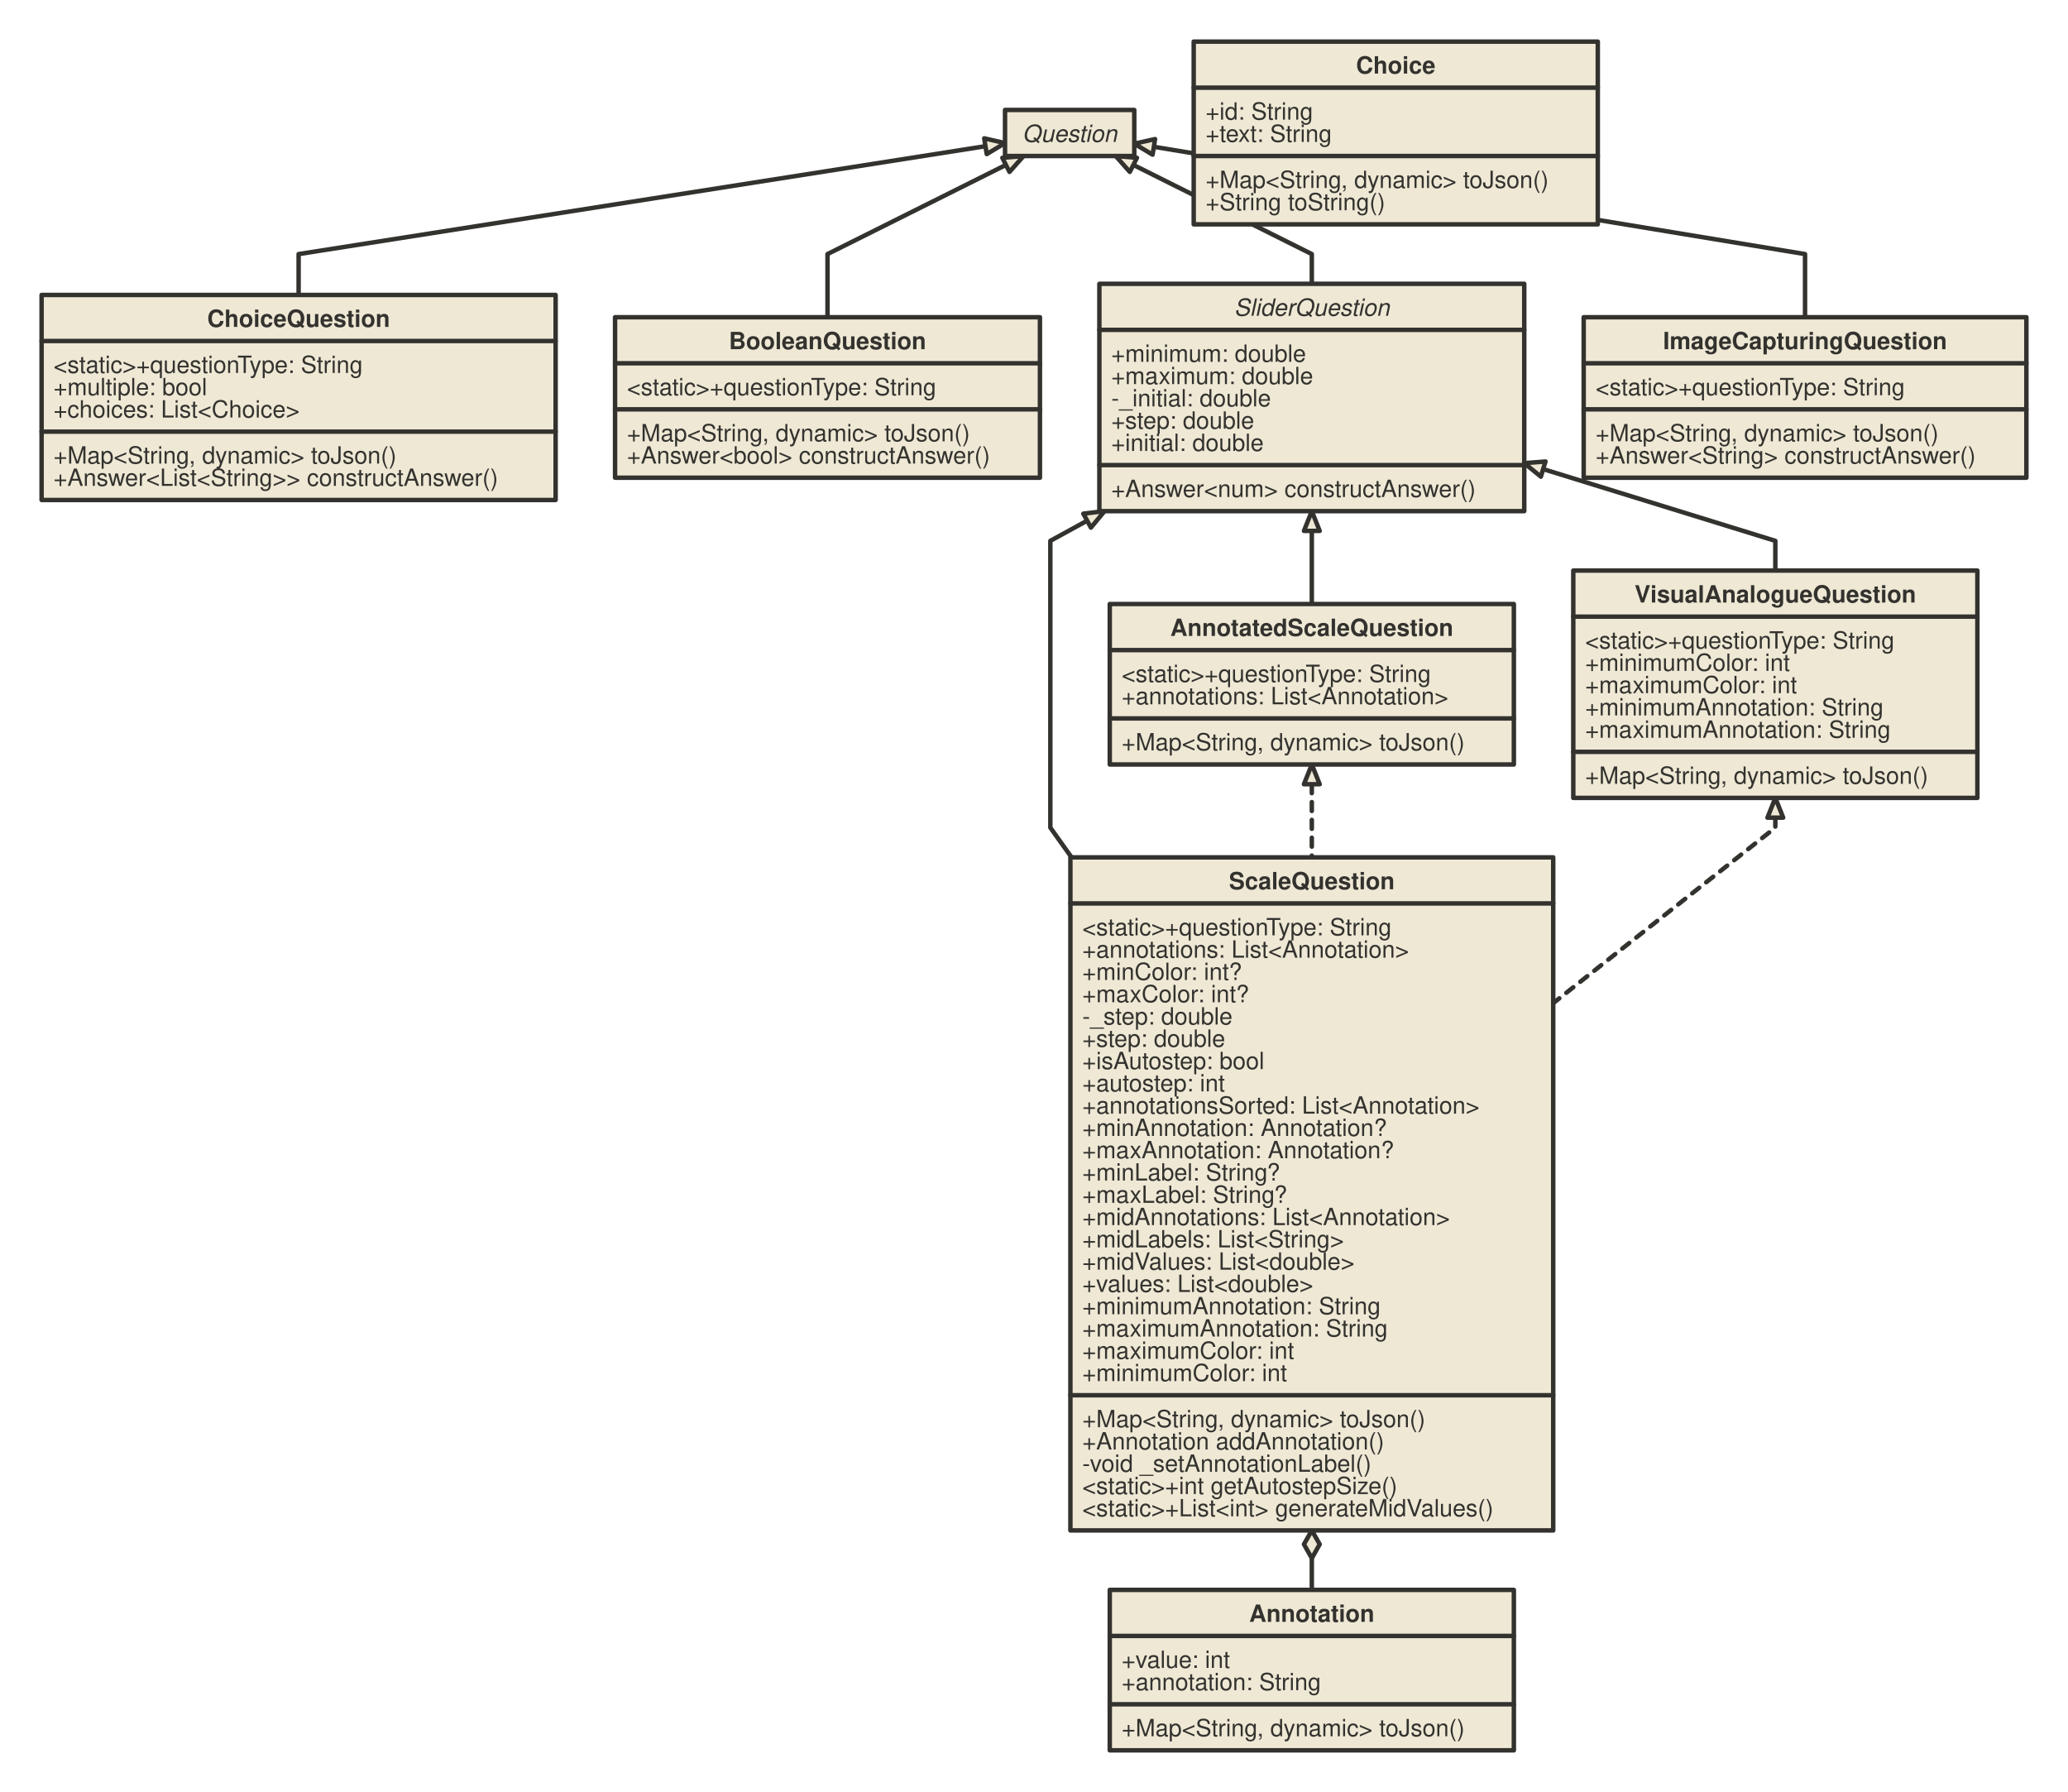
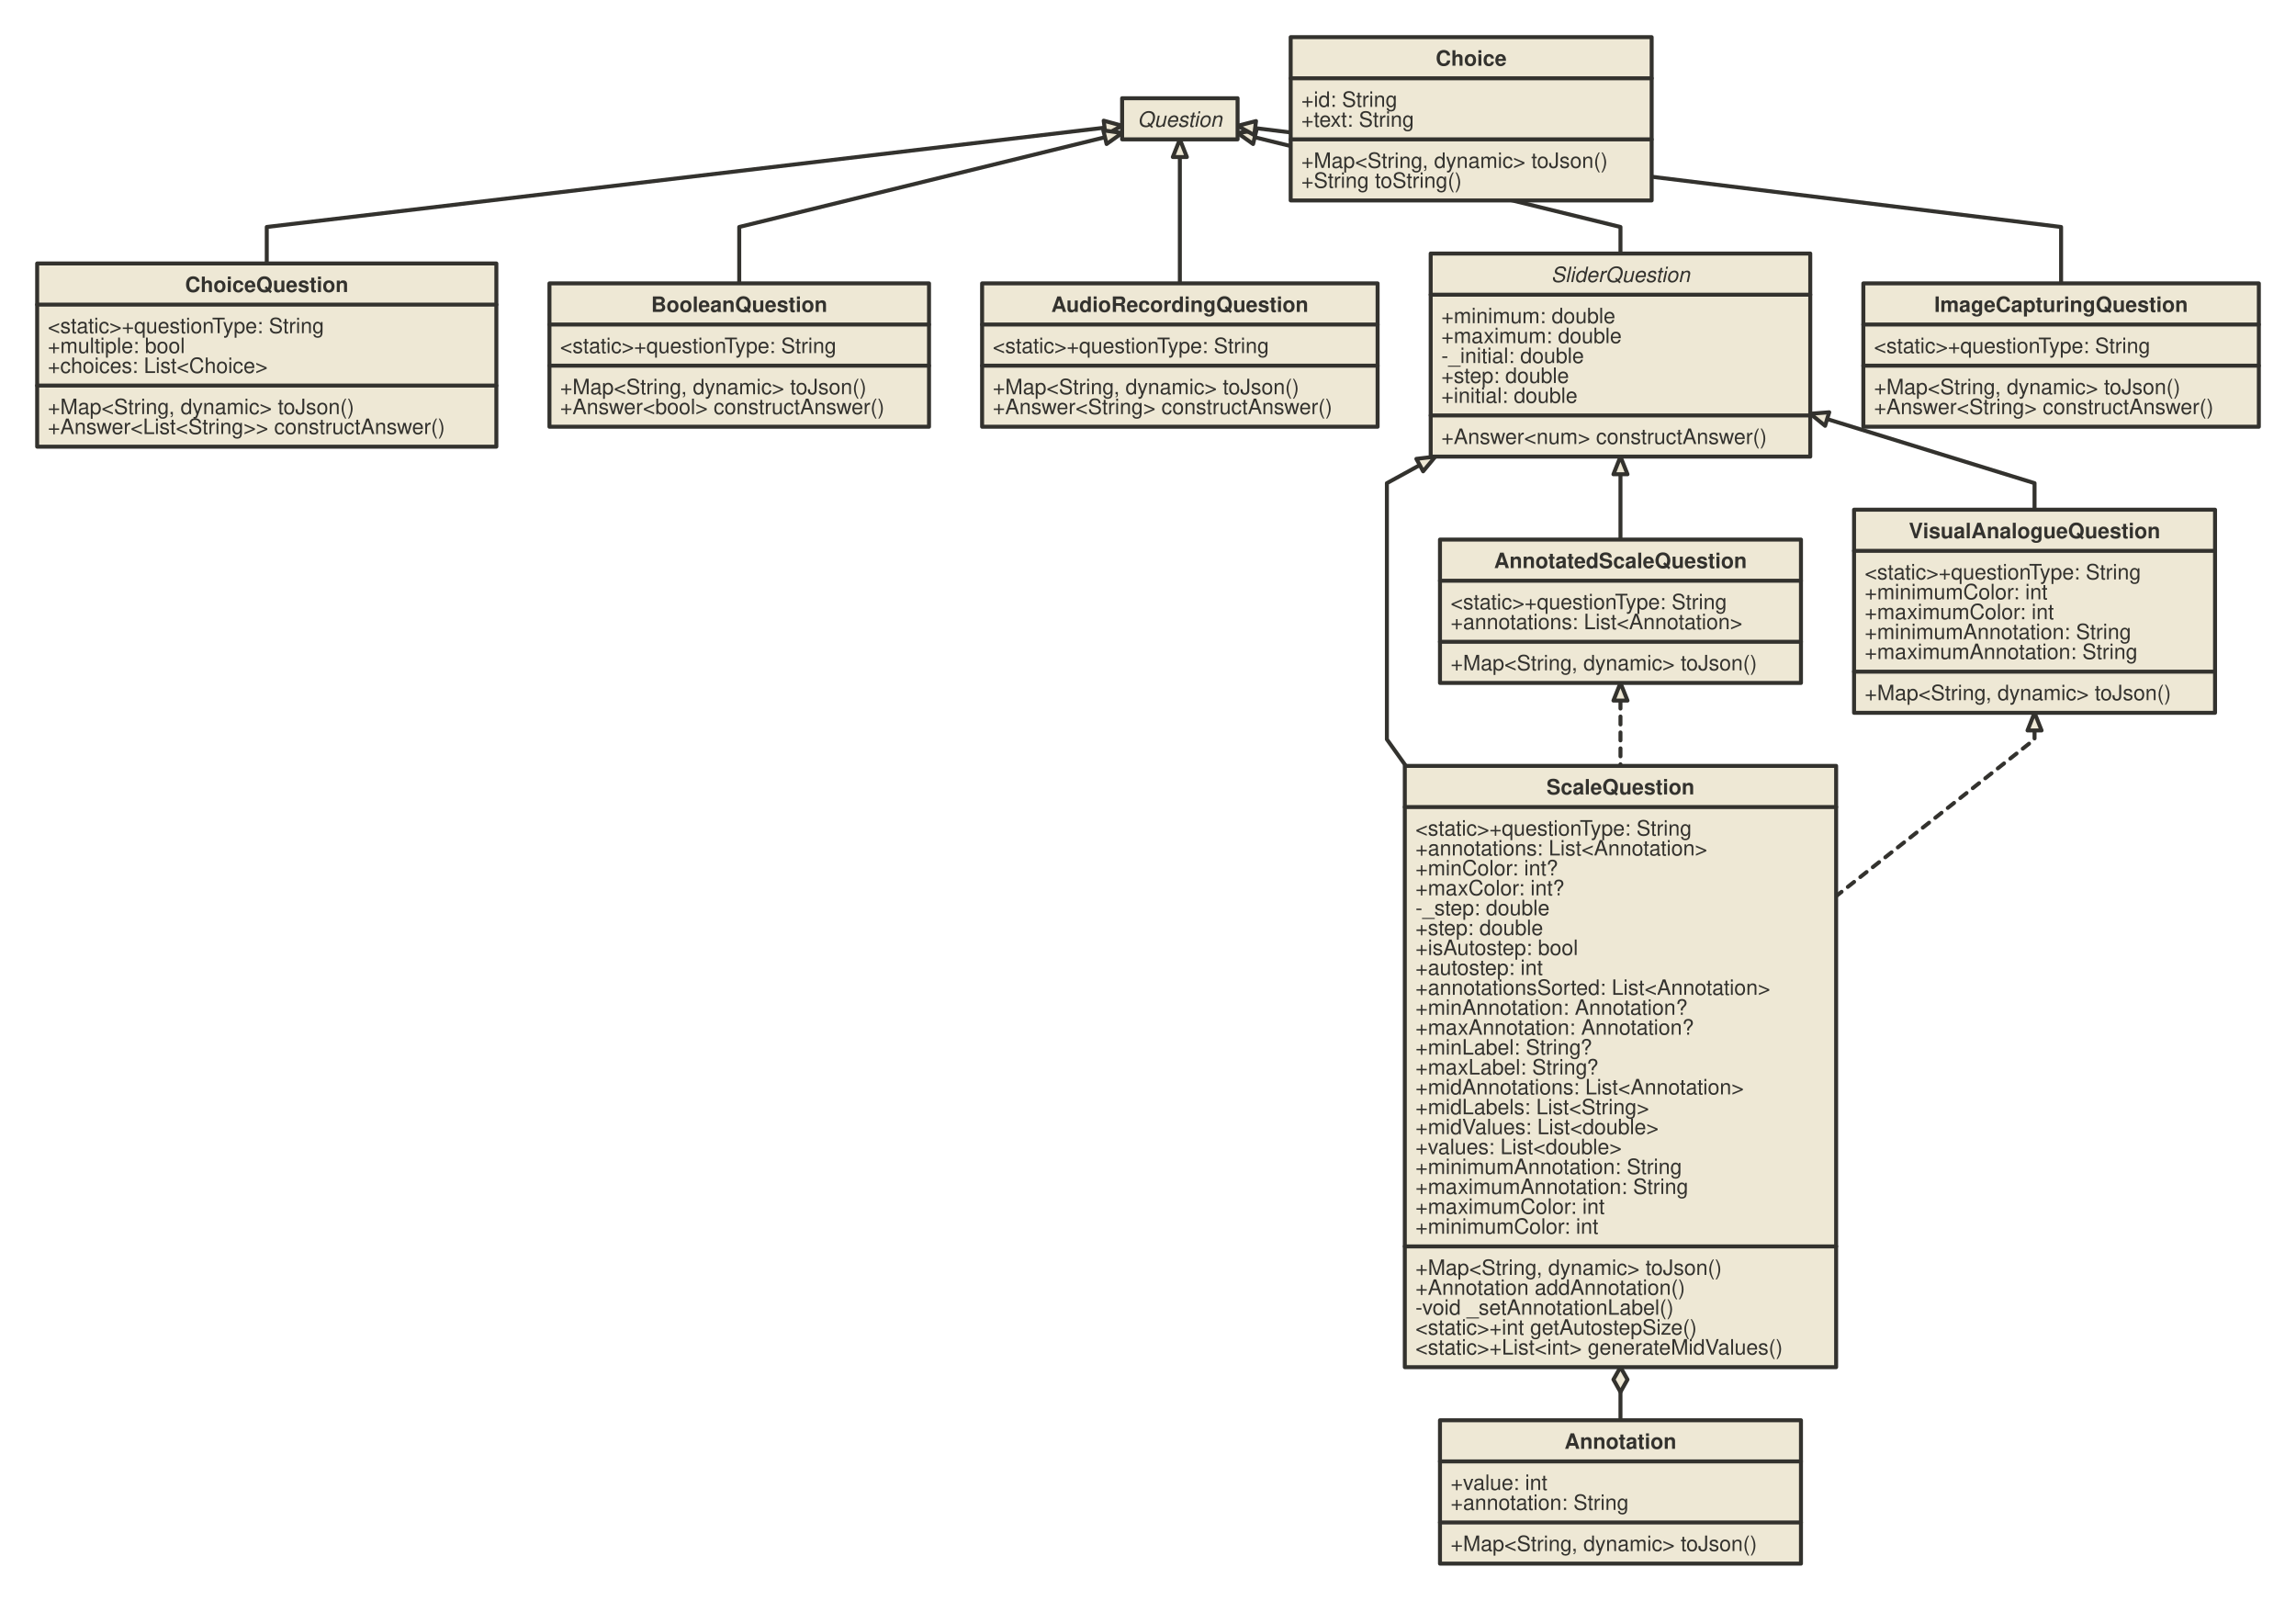
- <svg xmlns="http://www.w3.org/2000/svg" version="1.1" baseProfile="full" width="1392.0" height="1206.0" viewbox="0 0 1392 1206">
+ <svg xmlns="http://www.w3.org/2000/svg" version="1.1" baseProfile="full" width="1730.0" height="1206.0" viewbox="0 0 1730 1206">
  <g stroke-width="1.0" text-align="left" font="12pt Helvetica, Arial, sans-serif" font-size="12pt" font-family="Helvetica" font-weight="normal" font-style="normal">
    <g font-family="Helvetica" font-size="12pt" font-weight="bold" font-style="normal" stroke-width="3.0" stroke-linejoin="round" stroke-linecap="round" stroke="#33322E">
      <g stroke="transparent" fill="transparent">
-         <rect x="0.0" y="0.0" height="1206.0" width="1392.0" stroke="none" />
+         <rect x="0.0" y="0.0" height="1206.0" width="1730.0" stroke="none" />
      </g>
      <g transform="translate(8, 8)" fill="#33322E">
        <g transform="translate(20, 20)" fill="#eee8d5" font-family="Helvetica" font-size="12pt" font-weight="normal" font-style="normal">
-           <path d="M635.3 70.4 L173 143 L173 170.5 L173.0 170.5 " fill="none" />
-           <path d="M636.2 75.7 L635.3 70.4 L634.5 65.1 L648.5 68.3 Z" />
-           <path d="M649.1 83.0 L529 143 L529 185.5 L529.0 185.5 " fill="none" />
-           <path d="M651.5 87.7 L649.1 83.0 L646.7 78.2 L661.0 77.0 Z" />
-           <path d="M734.9 83.0 L855 143 L855 163 L855.0 163.0 " fill="none" />
-           <path d="M737.3 78.2 L734.9 83.0 L732.5 87.7 L723.0 77.0 Z" />
-           <path d="M855.0 1020.7 L855 1022 L855 1042 L855.0 1042.0 " fill="none" />
+           <path d="M804.3 68.2 L173 143 L173 170.5 L173.0 170.5 " fill="none" />
+           <path d="M804.9 73.5 L804.3 68.2 L803.6 62.9 L817.5 66.7 Z" />
+           <path d="M804.6 75.4 L529 143 L529 185.5 L529.0 185.5 " fill="none" />
+           <path d="M805.8 80.5 L804.6 75.4 L803.3 70.2 L817.5 72.2 Z" />
+           <path d="M861.0 90.3 L861 143 L861 185.5 L861.0 185.5 " fill="none" />
+           <path d="M866.3 90.3 L861.0 90.3 L855.7 90.3 L861.0 77.0 Z" />
+           <path d="M917.4 75.4 L1193 143 L1193 163 L1193.0 163.0 " fill="none" />
+           <path d="M918.7 70.2 L917.4 75.4 L916.2 80.5 L904.5 72.2 Z" />
+           <path d="M1193.0 1020.7 L1193 1022 L1193 1042 L1193.0 1042.0 " fill="none" />
          <g fill="#eee8d5">
-             <path d="M860.3 1011.3 L855.0 1020.7 L849.7 1011.3 L855.0 1002.0 Z" />
-           </g>
-           <path d="M703.8 322.4 L679 336 L679 432.5 L679 432.5 L679 529 L679 529 L693.28 549 L693.3 549.0 " fill="none" />
-           <path d="M706.3 327.1 L703.8 322.4 L701.2 317.7 L715.5 316.0 Z" />
+             <path d="M1198.3 1011.3 L1193.0 1020.7 L1187.7 1011.3 L1193.0 1002.0 Z" />
+           </g>
+           <path d="M1041.8 322.4 L1017 336 L1017 432.5 L1017 432.5 L1017 529 L1017 529 L1031.28 549 L1031.3 549.0 " fill="none" />
+           <path d="M1044.3 327.1 L1041.8 322.4 L1039.2 317.7 L1053.5 316.0 Z" />
          <g stroke-dasharray="6 6">
-             <path d="M855.0 499.8 L855 529 L855 549 L855.0 549.0 " fill="none" />
-           </g>
-           <path d="M860.3 499.8 L855.0 499.8 L849.7 499.8 L855.0 486.5 Z" />
+             <path d="M1193.0 499.8 L1193 529 L1193 549 L1193.0 549.0 " fill="none" />
+           </g>
+           <path d="M1198.3 499.8 L1193.0 499.8 L1187.7 499.8 L1193.0 486.5 Z" />
          <g stroke-dasharray="6 6">
-             <path d="M1167.0 522.3 L1167 529 L1017.5 647.115 L1017.5 647.1 " fill="none" />
-           </g>
-           <path d="M1172.3 522.3 L1167.0 522.3 L1161.7 522.3 L1167.0 509.0 Z" />
-           <path d="M855.0 329.3 L855 336 L855 378.5 L855.0 378.5 " fill="none" />
-           <path d="M860.3 329.3 L855.0 329.3 L849.7 329.3 L855.0 316.0 Z" />
-           <path d="M1010.7 287.7 L1167 336 L1167 356 L1167.0 356.0 " fill="none" />
-           <path d="M1012.3 282.6 L1010.7 287.7 L1009.2 292.8 L998.0 283.7 Z" />
-           <path d="M748.7 70.8 L1187 143 L1187 185.5 L1187.0 185.5 " fill="none" />
-           <path d="M749.5 65.6 L748.7 70.8 L747.8 76.1 L735.5 68.7 Z" />
+             <path d="M1505.0 522.3 L1505 529 L1355.5 647.115 L1355.5 647.1 " fill="none" />
+           </g>
+           <path d="M1510.3 522.3 L1505.0 522.3 L1499.7 522.3 L1505.0 509.0 Z" />
+           <path d="M1193.0 329.3 L1193 336 L1193 378.5 L1193.0 378.5 " fill="none" />
+           <path d="M1198.3 329.3 L1193.0 329.3 L1187.7 329.3 L1193.0 316.0 Z" />
+           <path d="M1348.7 287.7 L1505 336 L1505 356 L1505.0 356.0 " fill="none" />
+           <path d="M1350.3 282.6 L1348.7 287.7 L1347.2 292.8 L1336.0 283.7 Z" />
+           <path d="M917.7 68.5 L1525 143 L1525 185.5 L1525.0 185.5 " fill="none" />
+           <path d="M918.4 63.2 L917.7 68.5 L917.1 73.8 L904.5 66.8 Z" />
          <g data-name="ChoiceQuestion">
            <g fill="#eee8d5" stroke="#33322E" data-name="ChoiceQuestion">
              <rect x="0.0" y="170.5" height="138.0" width="346.0" data-name="ChoiceQuestion" />
              <path d="M0.0 201.5 L346.0 201.5" fill="none" data-name="ChoiceQuestion" />
              <path d="M0.0 262.5 L346.0 262.5" fill="none" data-name="ChoiceQuestion" />
            </g>
            <g transform="translate(0, 170.5)" font-family="Helvetica" font-size="12pt" font-weight="bold" font-style="normal" data-name="ChoiceQuestion">
              <g transform="translate(8, 8)" fill="#33322E" text-align="center" data-name="ChoiceQuestion">
                <text x="165.0" y="13.5" stroke="none" text-anchor="middle" data-name="ChoiceQuestion">ChoiceQuestion</text>
              </g>
            </g>
            <g transform="translate(0, 201.5)" font-family="Helvetica" font-size="12pt" font-weight="normal" font-style="normal" data-name="ChoiceQuestion">
              <g transform="translate(8, 8)" fill="#33322E" text-align="left" data-name="ChoiceQuestion">
                <text x="0.0" y="13.5" stroke="none" data-name="ChoiceQuestion">&lt;static&gt;+questionType: String</text>
                <text x="0.0" y="28.5" stroke="none" data-name="ChoiceQuestion">+multiple: bool</text>
                <text x="0.0" y="43.5" stroke="none" data-name="ChoiceQuestion">+choices: List&lt;Choice&gt;</text>
              </g>
            </g>
            <g transform="translate(0, 262.5)" font-family="Helvetica" font-size="12pt" font-weight="normal" font-style="normal" data-name="ChoiceQuestion">
              <g transform="translate(8, 8)" fill="#33322E" text-align="left" data-name="ChoiceQuestion">
                <text x="0.0" y="13.5" stroke="none" data-name="ChoiceQuestion">+Map&lt;String, dynamic&gt; toJson()</text>
                <text x="0.0" y="28.5" stroke="none" data-name="ChoiceQuestion">+Answer&lt;List&lt;String&gt;&gt; constructAnswer()</text>
              </g>
            </g>
          </g>
          <g data-name="Question">
            <g fill="#eee8d5" stroke="#33322E" data-name="Question">
-               <rect x="648.5" y="46.0" height="31.0" width="87.0" data-name="Question" />
-             </g>
-             <g transform="translate(648.5, 46)" font-family="Helvetica" font-size="12pt" font-weight="normal" font-style="italic" data-name="Question">
+               <rect x="817.5" y="46.0" height="31.0" width="87.0" data-name="Question" />
+             </g>
+             <g transform="translate(817.5, 46)" font-family="Helvetica" font-size="12pt" font-weight="normal" font-style="italic" data-name="Question">
              <g transform="translate(8, 8)" fill="#33322E" text-align="center" data-name="Question">
                <text x="35.5" y="13.5" stroke="none" text-anchor="middle" data-name="Question">Question</text>
              </g>
            </g>
          </g>
          <g data-name="Choice">
            <g fill="#eee8d5" stroke="#33322E" data-name="Choice">
-               <rect x="775.5" y="0.0" height="123.0" width="272.0" data-name="Choice" />
-               <path d="M775.5 31.0 L1047.5 31.0" fill="none" data-name="Choice" />
-               <path d="M775.5 77.0 L1047.5 77.0" fill="none" data-name="Choice" />
-             </g>
-             <g transform="translate(775.5, 0)" font-family="Helvetica" font-size="12pt" font-weight="bold" font-style="normal" data-name="Choice">
+               <rect x="944.5" y="0.0" height="123.0" width="272.0" data-name="Choice" />
+               <path d="M944.5 31.0 L1216.5 31.0" fill="none" data-name="Choice" />
+               <path d="M944.5 77.0 L1216.5 77.0" fill="none" data-name="Choice" />
+             </g>
+             <g transform="translate(944.5, 0)" font-family="Helvetica" font-size="12pt" font-weight="bold" font-style="normal" data-name="Choice">
              <g transform="translate(8, 8)" fill="#33322E" text-align="center" data-name="Choice">
                <text x="128.0" y="13.5" stroke="none" text-anchor="middle" data-name="Choice">Choice</text>
              </g>
            </g>
-             <g transform="translate(775.5, 31)" font-family="Helvetica" font-size="12pt" font-weight="normal" font-style="normal" data-name="Choice">
+             <g transform="translate(944.5, 31)" font-family="Helvetica" font-size="12pt" font-weight="normal" font-style="normal" data-name="Choice">
              <g transform="translate(8, 8)" fill="#33322E" text-align="left" data-name="Choice">
                <text x="0.0" y="13.5" stroke="none" data-name="Choice">+id: String</text>
                <text x="0.0" y="28.5" stroke="none" data-name="Choice">+text: String</text>
              </g>
            </g>
-             <g transform="translate(775.5, 77)" font-family="Helvetica" font-size="12pt" font-weight="normal" font-style="normal" data-name="Choice">
+             <g transform="translate(944.5, 77)" font-family="Helvetica" font-size="12pt" font-weight="normal" font-style="normal" data-name="Choice">
              <g transform="translate(8, 8)" fill="#33322E" text-align="left" data-name="Choice">
                <text x="0.0" y="13.5" stroke="none" data-name="Choice">+Map&lt;String, dynamic&gt; toJson()</text>
                <text x="0.0" y="28.5" stroke="none" data-name="Choice">+String toString()</text>
              </g>
            </g>
          </g>
          <g data-name="BooleanQuestion">
            <g fill="#eee8d5" stroke="#33322E" data-name="BooleanQuestion">
              <rect x="386.0" y="185.5" height="108.0" width="286.0" data-name="BooleanQuestion" />
              <path d="M386.0 216.5 L672.0 216.5" fill="none" data-name="BooleanQuestion" />
              <path d="M386.0 247.5 L672.0 247.5" fill="none" data-name="BooleanQuestion" />
            </g>
            <g transform="translate(386, 185.5)" font-family="Helvetica" font-size="12pt" font-weight="bold" font-style="normal" data-name="BooleanQuestion">
              <g transform="translate(8, 8)" fill="#33322E" text-align="center" data-name="BooleanQuestion">
                <text x="135.0" y="13.5" stroke="none" text-anchor="middle" data-name="BooleanQuestion">BooleanQuestion</text>
              </g>
            </g>
            <g transform="translate(386, 216.5)" font-family="Helvetica" font-size="12pt" font-weight="normal" font-style="normal" data-name="BooleanQuestion">
              <g transform="translate(8, 8)" fill="#33322E" text-align="left" data-name="BooleanQuestion">
                <text x="0.0" y="13.5" stroke="none" data-name="BooleanQuestion">&lt;static&gt;+questionType: String</text>
              </g>
            </g>
            <g transform="translate(386, 247.5)" font-family="Helvetica" font-size="12pt" font-weight="normal" font-style="normal" data-name="BooleanQuestion">
              <g transform="translate(8, 8)" fill="#33322E" text-align="left" data-name="BooleanQuestion">
                <text x="0.0" y="13.5" stroke="none" data-name="BooleanQuestion">+Map&lt;String, dynamic&gt; toJson()</text>
                <text x="0.0" y="28.5" stroke="none" data-name="BooleanQuestion">+Answer&lt;bool&gt; constructAnswer()</text>
              </g>
            </g>
          </g>
+           <g data-name="AudioRecordingQuestion">
+             <g fill="#eee8d5" stroke="#33322E" data-name="AudioRecordingQuestion">
+               <rect x="712.0" y="185.5" height="108.0" width="298.0" data-name="AudioRecordingQuestion" />
+               <path d="M712.0 216.5 L1010.0 216.5" fill="none" data-name="AudioRecordingQuestion" />
+               <path d="M712.0 247.5 L1010.0 247.5" fill="none" data-name="AudioRecordingQuestion" />
+             </g>
+             <g transform="translate(712, 185.5)" font-family="Helvetica" font-size="12pt" font-weight="bold" font-style="normal" data-name="AudioRecordingQuestion">
+               <g transform="translate(8, 8)" fill="#33322E" text-align="center" data-name="AudioRecordingQuestion">
+                 <text x="141.0" y="13.5" stroke="none" text-anchor="middle" data-name="AudioRecordingQuestion">AudioRecordingQuestion</text>
+               </g>
+             </g>
+             <g transform="translate(712, 216.5)" font-family="Helvetica" font-size="12pt" font-weight="normal" font-style="normal" data-name="AudioRecordingQuestion">
+               <g transform="translate(8, 8)" fill="#33322E" text-align="left" data-name="AudioRecordingQuestion">
+                 <text x="0.0" y="13.5" stroke="none" data-name="AudioRecordingQuestion">&lt;static&gt;+questionType: String</text>
+               </g>
+             </g>
+             <g transform="translate(712, 247.5)" font-family="Helvetica" font-size="12pt" font-weight="normal" font-style="normal" data-name="AudioRecordingQuestion">
+               <g transform="translate(8, 8)" fill="#33322E" text-align="left" data-name="AudioRecordingQuestion">
+                 <text x="0.0" y="13.5" stroke="none" data-name="AudioRecordingQuestion">+Map&lt;String, dynamic&gt; toJson()</text>
+                 <text x="0.0" y="28.5" stroke="none" data-name="AudioRecordingQuestion">+Answer&lt;String&gt; constructAnswer()</text>
+               </g>
+             </g>
+           </g>
          <g data-name="SliderQuestion">
            <g fill="#eee8d5" stroke="#33322E" data-name="SliderQuestion">
-               <rect x="712.0" y="163.0" height="153.0" width="286.0" data-name="SliderQuestion" />
-               <path d="M712.0 194.0 L998.0 194.0" fill="none" data-name="SliderQuestion" />
-               <path d="M712.0 285.0 L998.0 285.0" fill="none" data-name="SliderQuestion" />
-             </g>
-             <g transform="translate(712, 163)" font-family="Helvetica" font-size="12pt" font-weight="normal" font-style="italic" data-name="SliderQuestion">
+               <rect x="1050.0" y="163.0" height="153.0" width="286.0" data-name="SliderQuestion" />
+               <path d="M1050.0 194.0 L1336.0 194.0" fill="none" data-name="SliderQuestion" />
+               <path d="M1050.0 285.0 L1336.0 285.0" fill="none" data-name="SliderQuestion" />
+             </g>
+             <g transform="translate(1050, 163)" font-family="Helvetica" font-size="12pt" font-weight="normal" font-style="italic" data-name="SliderQuestion">
              <g transform="translate(8, 8)" fill="#33322E" text-align="center" data-name="SliderQuestion">
                <text x="135.0" y="13.5" stroke="none" text-anchor="middle" data-name="SliderQuestion">SliderQuestion</text>
              </g>
            </g>
-             <g transform="translate(712, 194)" font-family="Helvetica" font-size="12pt" font-weight="normal" font-style="normal" data-name="SliderQuestion">
+             <g transform="translate(1050, 194)" font-family="Helvetica" font-size="12pt" font-weight="normal" font-style="normal" data-name="SliderQuestion">
              <g transform="translate(8, 8)" fill="#33322E" text-align="left" data-name="SliderQuestion">
                <text x="0.0" y="13.5" stroke="none" data-name="SliderQuestion">+minimum: double</text>
                <text x="0.0" y="28.5" stroke="none" data-name="SliderQuestion">+maximum: double</text>
                <text x="0.0" y="43.5" stroke="none" data-name="SliderQuestion">-_initial: double</text>
                <text x="0.0" y="58.5" stroke="none" data-name="SliderQuestion">+step: double</text>
                <text x="0.0" y="73.5" stroke="none" data-name="SliderQuestion">+initial: double</text>
              </g>
            </g>
-             <g transform="translate(712, 285)" font-family="Helvetica" font-size="12pt" font-weight="normal" font-style="normal" data-name="SliderQuestion">
+             <g transform="translate(1050, 285)" font-family="Helvetica" font-size="12pt" font-weight="normal" font-style="normal" data-name="SliderQuestion">
              <g transform="translate(8, 8)" fill="#33322E" text-align="left" data-name="SliderQuestion">
                <text x="0.0" y="13.5" stroke="none" data-name="SliderQuestion">+Answer&lt;num&gt; constructAnswer()</text>
              </g>
            </g>
          </g>
          <g data-name="ScaleQuestion">
            <g fill="#eee8d5" stroke="#33322E" data-name="ScaleQuestion">
-               <rect x="692.5" y="549.0" height="453.0" width="325.0" data-name="ScaleQuestion" />
-               <path d="M692.5 580.0 L1017.5 580.0" fill="none" data-name="ScaleQuestion" />
-               <path d="M692.5 911.0 L1017.5 911.0" fill="none" data-name="ScaleQuestion" />
-             </g>
-             <g transform="translate(692.5, 549)" font-family="Helvetica" font-size="12pt" font-weight="bold" font-style="normal" data-name="ScaleQuestion">
+               <rect x="1030.5" y="549.0" height="453.0" width="325.0" data-name="ScaleQuestion" />
+               <path d="M1030.5 580.0 L1355.5 580.0" fill="none" data-name="ScaleQuestion" />
+               <path d="M1030.5 911.0 L1355.5 911.0" fill="none" data-name="ScaleQuestion" />
+             </g>
+             <g transform="translate(1030.5, 549)" font-family="Helvetica" font-size="12pt" font-weight="bold" font-style="normal" data-name="ScaleQuestion">
              <g transform="translate(8, 8)" fill="#33322E" text-align="center" data-name="ScaleQuestion">
                <text x="154.5" y="13.5" stroke="none" text-anchor="middle" data-name="ScaleQuestion">ScaleQuestion</text>
              </g>
            </g>
-             <g transform="translate(692.5, 580)" font-family="Helvetica" font-size="12pt" font-weight="normal" font-style="normal" data-name="ScaleQuestion">
+             <g transform="translate(1030.5, 580)" font-family="Helvetica" font-size="12pt" font-weight="normal" font-style="normal" data-name="ScaleQuestion">
              <g transform="translate(8, 8)" fill="#33322E" text-align="left" data-name="ScaleQuestion">
                <text x="0.0" y="13.5" stroke="none" data-name="ScaleQuestion">&lt;static&gt;+questionType: String</text>
                <text x="0.0" y="28.5" stroke="none" data-name="ScaleQuestion">+annotations: List&lt;Annotation&gt;</text>
                <text x="0.0" y="43.5" stroke="none" data-name="ScaleQuestion">+minColor: int?</text>
                <text x="0.0" y="58.5" stroke="none" data-name="ScaleQuestion">+maxColor: int?</text>
                <text x="0.0" y="73.5" stroke="none" data-name="ScaleQuestion">-_step: double</text>
                <text x="0.0" y="88.5" stroke="none" data-name="ScaleQuestion">+step: double</text>
                <text x="0.0" y="103.5" stroke="none" data-name="ScaleQuestion">+isAutostep: bool</text>
                <text x="0.0" y="118.5" stroke="none" data-name="ScaleQuestion">+autostep: int</text>
                <text x="0.0" y="133.5" stroke="none" data-name="ScaleQuestion">+annotationsSorted: List&lt;Annotation&gt;</text>
                <text x="0.0" y="148.5" stroke="none" data-name="ScaleQuestion">+minAnnotation: Annotation?</text>
                <text x="0.0" y="163.5" stroke="none" data-name="ScaleQuestion">+maxAnnotation: Annotation?</text>
                <text x="0.0" y="178.5" stroke="none" data-name="ScaleQuestion">+minLabel: String?</text>
                <text x="0.0" y="193.5" stroke="none" data-name="ScaleQuestion">+maxLabel: String?</text>
                <text x="0.0" y="208.5" stroke="none" data-name="ScaleQuestion">+midAnnotations: List&lt;Annotation&gt;</text>
                <text x="0.0" y="223.5" stroke="none" data-name="ScaleQuestion">+midLabels: List&lt;String&gt;</text>
                <text x="0.0" y="238.5" stroke="none" data-name="ScaleQuestion">+midValues: List&lt;double&gt;</text>
                <text x="0.0" y="253.5" stroke="none" data-name="ScaleQuestion">+values: List&lt;double&gt;</text>
                <text x="0.0" y="268.5" stroke="none" data-name="ScaleQuestion">+minimumAnnotation: String</text>
                <text x="0.0" y="283.5" stroke="none" data-name="ScaleQuestion">+maximumAnnotation: String</text>
                <text x="0.0" y="298.5" stroke="none" data-name="ScaleQuestion">+maximumColor: int</text>
                <text x="0.0" y="313.5" stroke="none" data-name="ScaleQuestion">+minimumColor: int</text>
              </g>
            </g>
-             <g transform="translate(692.5, 911)" font-family="Helvetica" font-size="12pt" font-weight="normal" font-style="normal" data-name="ScaleQuestion">
+             <g transform="translate(1030.5, 911)" font-family="Helvetica" font-size="12pt" font-weight="normal" font-style="normal" data-name="ScaleQuestion">
              <g transform="translate(8, 8)" fill="#33322E" text-align="left" data-name="ScaleQuestion">
                <text x="0.0" y="13.5" stroke="none" data-name="ScaleQuestion">+Map&lt;String, dynamic&gt; toJson()</text>
                <text x="0.0" y="28.5" stroke="none" data-name="ScaleQuestion">+Annotation addAnnotation()</text>
                <text x="0.0" y="43.5" stroke="none" data-name="ScaleQuestion">-void _setAnnotationLabel()</text>
                <text x="0.0" y="58.5" stroke="none" data-name="ScaleQuestion">&lt;static&gt;+int getAutostepSize()</text>
                <text x="0.0" y="73.5" stroke="none" data-name="ScaleQuestion">&lt;static&gt;+List&lt;int&gt; generateMidValues()</text>
              </g>
            </g>
          </g>
          <g data-name="Annotation">
            <g fill="#eee8d5" stroke="#33322E" data-name="Annotation">
-               <rect x="719.0" y="1042.0" height="108.0" width="272.0" data-name="Annotation" />
-               <path d="M719.0 1073.0 L991.0 1073.0" fill="none" data-name="Annotation" />
-               <path d="M719.0 1119.0 L991.0 1119.0" fill="none" data-name="Annotation" />
-             </g>
-             <g transform="translate(719, 1042)" font-family="Helvetica" font-size="12pt" font-weight="bold" font-style="normal" data-name="Annotation">
+               <rect x="1057.0" y="1042.0" height="108.0" width="272.0" data-name="Annotation" />
+               <path d="M1057.0 1073.0 L1329.0 1073.0" fill="none" data-name="Annotation" />
+               <path d="M1057.0 1119.0 L1329.0 1119.0" fill="none" data-name="Annotation" />
+             </g>
+             <g transform="translate(1057, 1042)" font-family="Helvetica" font-size="12pt" font-weight="bold" font-style="normal" data-name="Annotation">
              <g transform="translate(8, 8)" fill="#33322E" text-align="center" data-name="Annotation">
                <text x="128.0" y="13.5" stroke="none" text-anchor="middle" data-name="Annotation">Annotation</text>
              </g>
            </g>
-             <g transform="translate(719, 1073)" font-family="Helvetica" font-size="12pt" font-weight="normal" font-style="normal" data-name="Annotation">
+             <g transform="translate(1057, 1073)" font-family="Helvetica" font-size="12pt" font-weight="normal" font-style="normal" data-name="Annotation">
              <g transform="translate(8, 8)" fill="#33322E" text-align="left" data-name="Annotation">
                <text x="0.0" y="13.5" stroke="none" data-name="Annotation">+value: int</text>
                <text x="0.0" y="28.5" stroke="none" data-name="Annotation">+annotation: String</text>
              </g>
            </g>
-             <g transform="translate(719, 1119)" font-family="Helvetica" font-size="12pt" font-weight="normal" font-style="normal" data-name="Annotation">
+             <g transform="translate(1057, 1119)" font-family="Helvetica" font-size="12pt" font-weight="normal" font-style="normal" data-name="Annotation">
              <g transform="translate(8, 8)" fill="#33322E" text-align="left" data-name="Annotation">
                <text x="0.0" y="13.5" stroke="none" data-name="Annotation">+Map&lt;String, dynamic&gt; toJson()</text>
              </g>
            </g>
          </g>
          <g data-name="AnnotatedScaleQuestion">
            <g fill="#eee8d5" stroke="#33322E" data-name="AnnotatedScaleQuestion">
-               <rect x="719.0" y="378.5" height="108.0" width="272.0" data-name="AnnotatedScaleQuestion" />
-               <path d="M719.0 409.5 L991.0 409.5" fill="none" data-name="AnnotatedScaleQuestion" />
-               <path d="M719.0 455.5 L991.0 455.5" fill="none" data-name="AnnotatedScaleQuestion" />
-             </g>
-             <g transform="translate(719, 378.5)" font-family="Helvetica" font-size="12pt" font-weight="bold" font-style="normal" data-name="AnnotatedScaleQuestion">
+               <rect x="1057.0" y="378.5" height="108.0" width="272.0" data-name="AnnotatedScaleQuestion" />
+               <path d="M1057.0 409.5 L1329.0 409.5" fill="none" data-name="AnnotatedScaleQuestion" />
+               <path d="M1057.0 455.5 L1329.0 455.5" fill="none" data-name="AnnotatedScaleQuestion" />
+             </g>
+             <g transform="translate(1057, 378.5)" font-family="Helvetica" font-size="12pt" font-weight="bold" font-style="normal" data-name="AnnotatedScaleQuestion">
              <g transform="translate(8, 8)" fill="#33322E" text-align="center" data-name="AnnotatedScaleQuestion">
                <text x="128.0" y="13.5" stroke="none" text-anchor="middle" data-name="AnnotatedScaleQuestion">AnnotatedScaleQuestion</text>
              </g>
            </g>
-             <g transform="translate(719, 409.5)" font-family="Helvetica" font-size="12pt" font-weight="normal" font-style="normal" data-name="AnnotatedScaleQuestion">
+             <g transform="translate(1057, 409.5)" font-family="Helvetica" font-size="12pt" font-weight="normal" font-style="normal" data-name="AnnotatedScaleQuestion">
              <g transform="translate(8, 8)" fill="#33322E" text-align="left" data-name="AnnotatedScaleQuestion">
                <text x="0.0" y="13.5" stroke="none" data-name="AnnotatedScaleQuestion">&lt;static&gt;+questionType: String</text>
                <text x="0.0" y="28.5" stroke="none" data-name="AnnotatedScaleQuestion">+annotations: List&lt;Annotation&gt;</text>
              </g>
            </g>
-             <g transform="translate(719, 455.5)" font-family="Helvetica" font-size="12pt" font-weight="normal" font-style="normal" data-name="AnnotatedScaleQuestion">
+             <g transform="translate(1057, 455.5)" font-family="Helvetica" font-size="12pt" font-weight="normal" font-style="normal" data-name="AnnotatedScaleQuestion">
              <g transform="translate(8, 8)" fill="#33322E" text-align="left" data-name="AnnotatedScaleQuestion">
                <text x="0.0" y="13.5" stroke="none" data-name="AnnotatedScaleQuestion">+Map&lt;String, dynamic&gt; toJson()</text>
              </g>
            </g>
          </g>
          <g data-name="VisualAnalogueQuestion">
            <g fill="#eee8d5" stroke="#33322E" data-name="VisualAnalogueQuestion">
-               <rect x="1031.0" y="356.0" height="153.0" width="272.0" data-name="VisualAnalogueQuestion" />
-               <path d="M1031.0 387.0 L1303.0 387.0" fill="none" data-name="VisualAnalogueQuestion" />
-               <path d="M1031.0 478.0 L1303.0 478.0" fill="none" data-name="VisualAnalogueQuestion" />
-             </g>
-             <g transform="translate(1031, 356)" font-family="Helvetica" font-size="12pt" font-weight="bold" font-style="normal" data-name="VisualAnalogueQuestion">
+               <rect x="1369.0" y="356.0" height="153.0" width="272.0" data-name="VisualAnalogueQuestion" />
+               <path d="M1369.0 387.0 L1641.0 387.0" fill="none" data-name="VisualAnalogueQuestion" />
+               <path d="M1369.0 478.0 L1641.0 478.0" fill="none" data-name="VisualAnalogueQuestion" />
+             </g>
+             <g transform="translate(1369, 356)" font-family="Helvetica" font-size="12pt" font-weight="bold" font-style="normal" data-name="VisualAnalogueQuestion">
              <g transform="translate(8, 8)" fill="#33322E" text-align="center" data-name="VisualAnalogueQuestion">
                <text x="128.0" y="13.5" stroke="none" text-anchor="middle" data-name="VisualAnalogueQuestion">VisualAnalogueQuestion</text>
              </g>
            </g>
-             <g transform="translate(1031, 387)" font-family="Helvetica" font-size="12pt" font-weight="normal" font-style="normal" data-name="VisualAnalogueQuestion">
+             <g transform="translate(1369, 387)" font-family="Helvetica" font-size="12pt" font-weight="normal" font-style="normal" data-name="VisualAnalogueQuestion">
              <g transform="translate(8, 8)" fill="#33322E" text-align="left" data-name="VisualAnalogueQuestion">
                <text x="0.0" y="13.5" stroke="none" data-name="VisualAnalogueQuestion">&lt;static&gt;+questionType: String</text>
                <text x="0.0" y="28.5" stroke="none" data-name="VisualAnalogueQuestion">+minimumColor: int</text>
                <text x="0.0" y="43.5" stroke="none" data-name="VisualAnalogueQuestion">+maximumColor: int</text>
                <text x="0.0" y="58.5" stroke="none" data-name="VisualAnalogueQuestion">+minimumAnnotation: String</text>
                <text x="0.0" y="73.5" stroke="none" data-name="VisualAnalogueQuestion">+maximumAnnotation: String</text>
              </g>
            </g>
-             <g transform="translate(1031, 478)" font-family="Helvetica" font-size="12pt" font-weight="normal" font-style="normal" data-name="VisualAnalogueQuestion">
+             <g transform="translate(1369, 478)" font-family="Helvetica" font-size="12pt" font-weight="normal" font-style="normal" data-name="VisualAnalogueQuestion">
              <g transform="translate(8, 8)" fill="#33322E" text-align="left" data-name="VisualAnalogueQuestion">
                <text x="0.0" y="13.5" stroke="none" data-name="VisualAnalogueQuestion">+Map&lt;String, dynamic&gt; toJson()</text>
              </g>
            </g>
          </g>
          <g data-name="ImageCapturingQuestion">
            <g fill="#eee8d5" stroke="#33322E" data-name="ImageCapturingQuestion">
-               <rect x="1038.0" y="185.5" height="108.0" width="298.0" data-name="ImageCapturingQuestion" />
-               <path d="M1038.0 216.5 L1336.0 216.5" fill="none" data-name="ImageCapturingQuestion" />
-               <path d="M1038.0 247.5 L1336.0 247.5" fill="none" data-name="ImageCapturingQuestion" />
-             </g>
-             <g transform="translate(1038, 185.5)" font-family="Helvetica" font-size="12pt" font-weight="bold" font-style="normal" data-name="ImageCapturingQuestion">
+               <rect x="1376.0" y="185.5" height="108.0" width="298.0" data-name="ImageCapturingQuestion" />
+               <path d="M1376.0 216.5 L1674.0 216.5" fill="none" data-name="ImageCapturingQuestion" />
+               <path d="M1376.0 247.5 L1674.0 247.5" fill="none" data-name="ImageCapturingQuestion" />
+             </g>
+             <g transform="translate(1376, 185.5)" font-family="Helvetica" font-size="12pt" font-weight="bold" font-style="normal" data-name="ImageCapturingQuestion">
              <g transform="translate(8, 8)" fill="#33322E" text-align="center" data-name="ImageCapturingQuestion">
                <text x="141.0" y="13.5" stroke="none" text-anchor="middle" data-name="ImageCapturingQuestion">ImageCapturingQuestion</text>
              </g>
            </g>
-             <g transform="translate(1038, 216.5)" font-family="Helvetica" font-size="12pt" font-weight="normal" font-style="normal" data-name="ImageCapturingQuestion">
+             <g transform="translate(1376, 216.5)" font-family="Helvetica" font-size="12pt" font-weight="normal" font-style="normal" data-name="ImageCapturingQuestion">
              <g transform="translate(8, 8)" fill="#33322E" text-align="left" data-name="ImageCapturingQuestion">
                <text x="0.0" y="13.5" stroke="none" data-name="ImageCapturingQuestion">&lt;static&gt;+questionType: String</text>
              </g>
            </g>
-             <g transform="translate(1038, 247.5)" font-family="Helvetica" font-size="12pt" font-weight="normal" font-style="normal" data-name="ImageCapturingQuestion">
+             <g transform="translate(1376, 247.5)" font-family="Helvetica" font-size="12pt" font-weight="normal" font-style="normal" data-name="ImageCapturingQuestion">
              <g transform="translate(8, 8)" fill="#33322E" text-align="left" data-name="ImageCapturingQuestion">
                <text x="0.0" y="13.5" stroke="none" data-name="ImageCapturingQuestion">+Map&lt;String, dynamic&gt; toJson()</text>
                <text x="0.0" y="28.5" stroke="none" data-name="ImageCapturingQuestion">+Answer&lt;String&gt; constructAnswer()</text>
              </g>
            </g>
          </g>
        </g>
      </g>
    </g>
  </g>
</svg>
